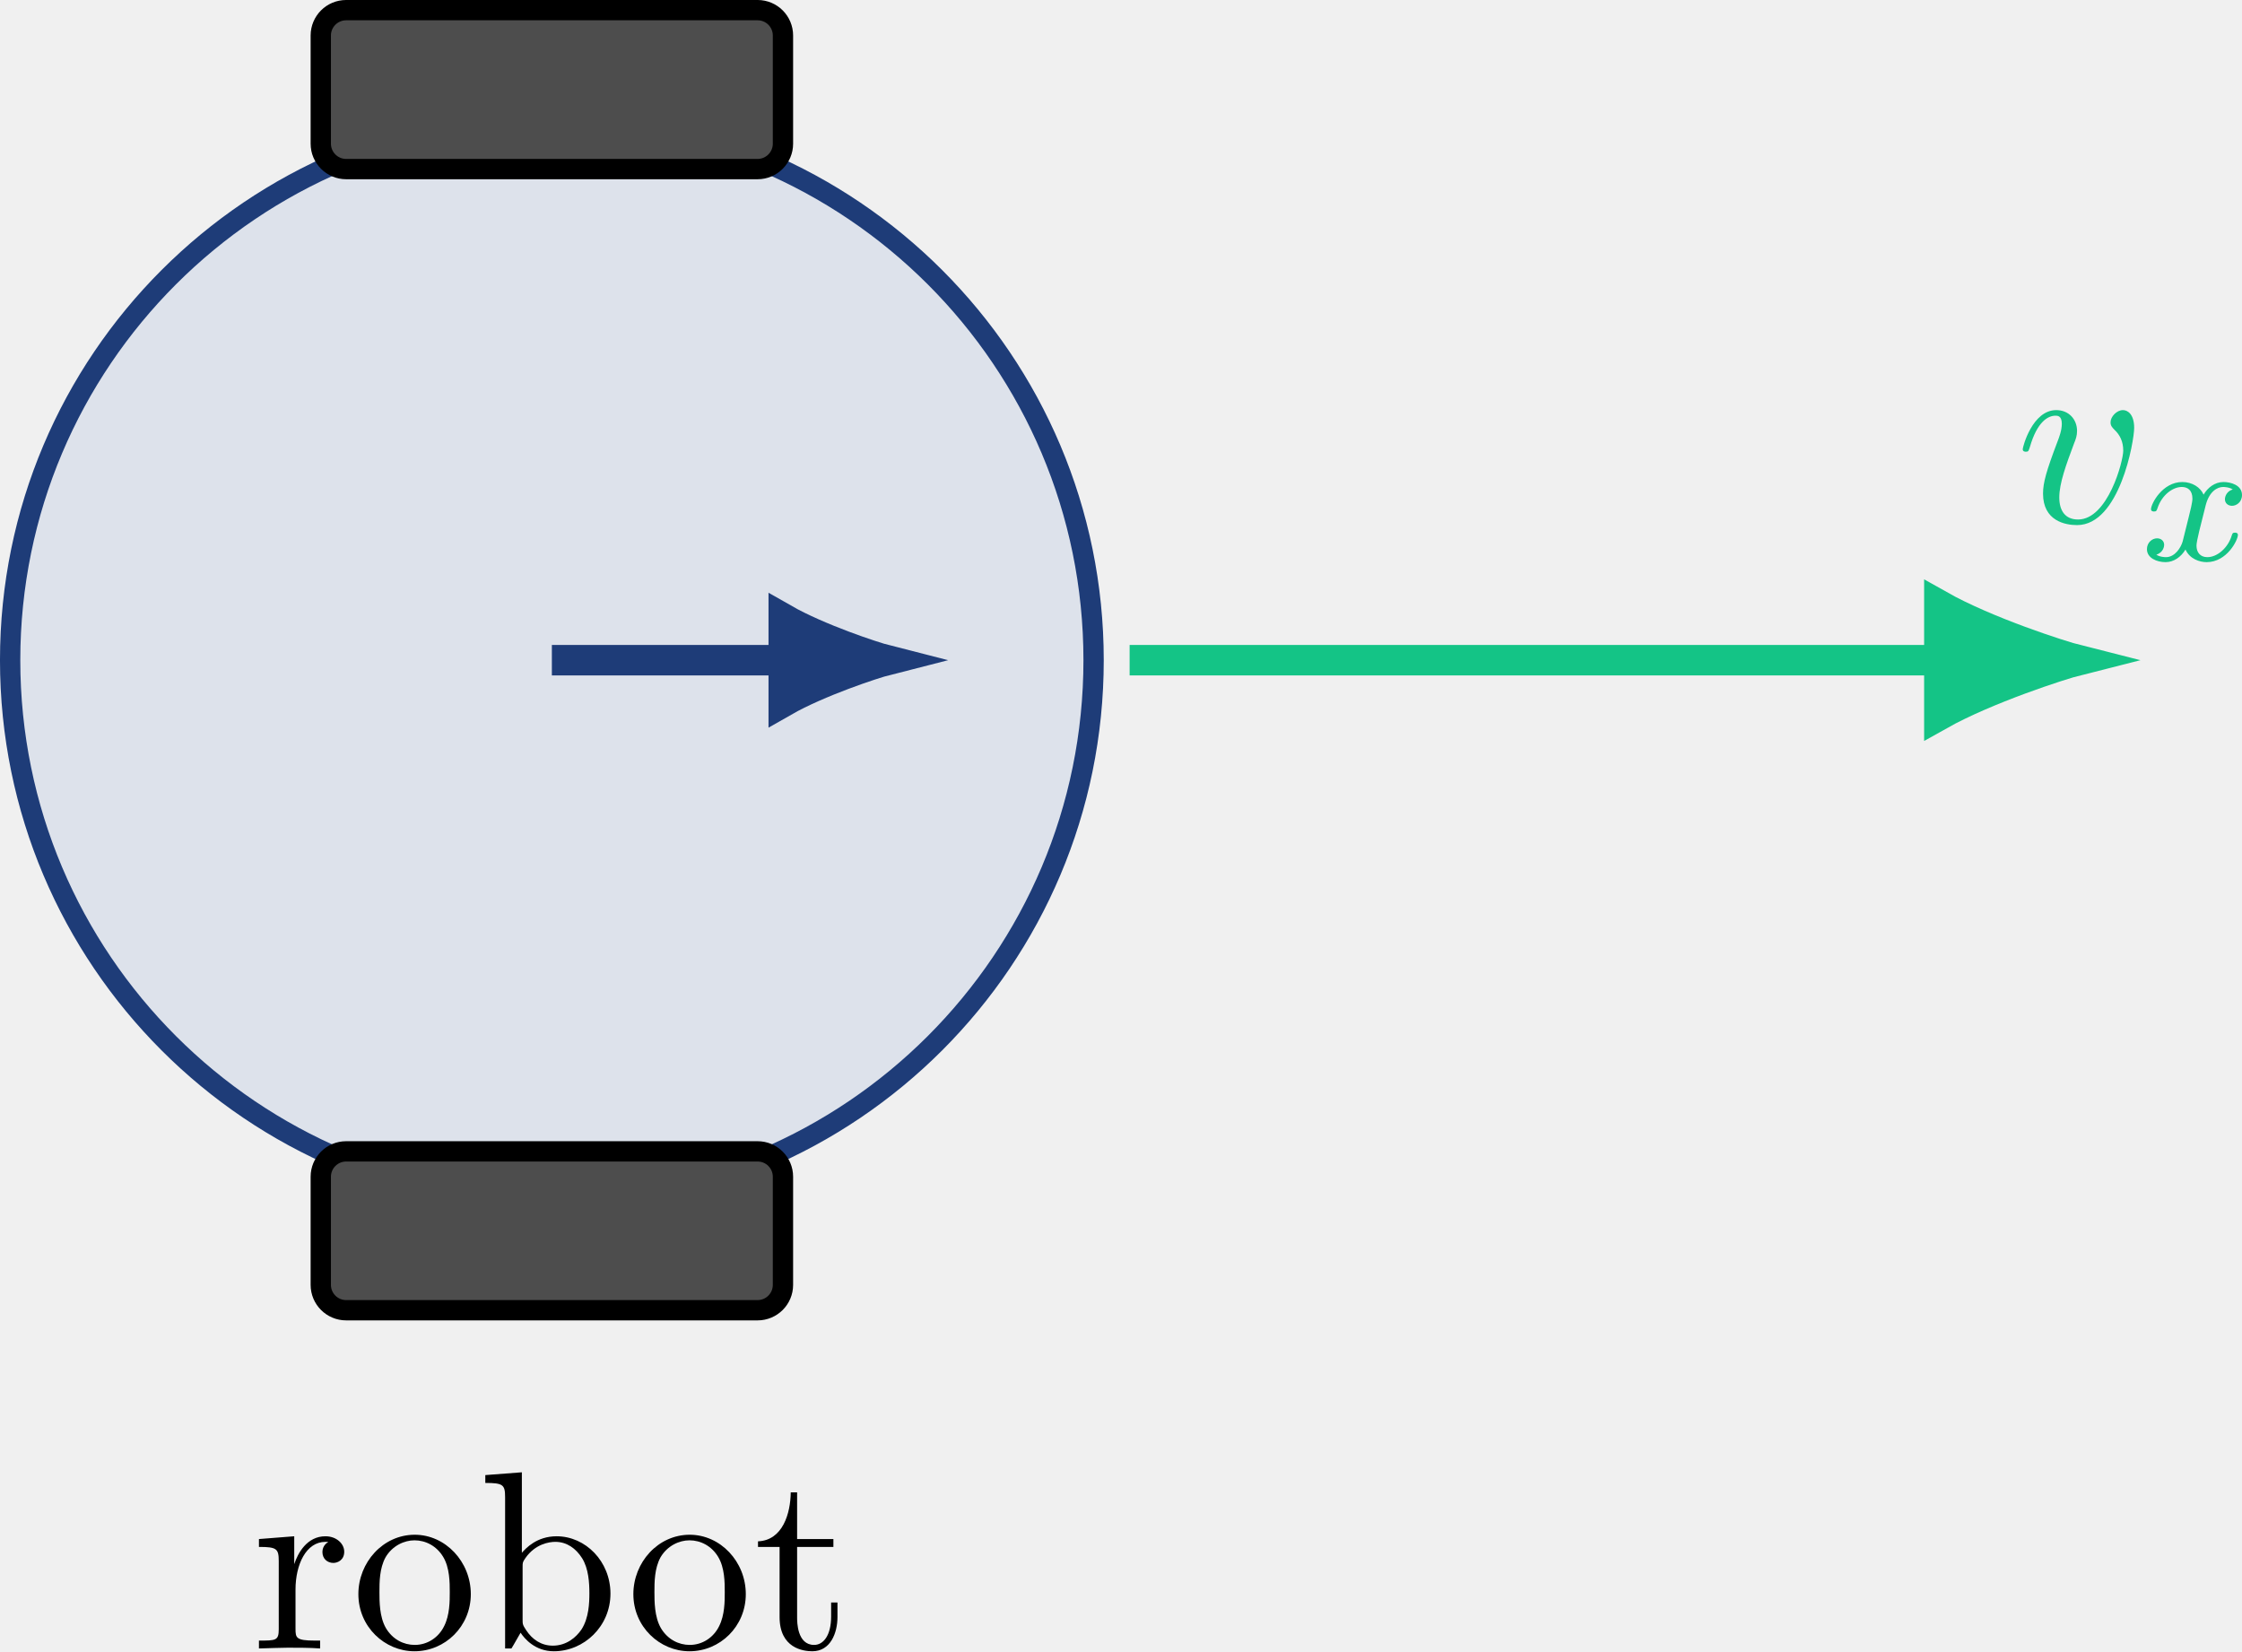
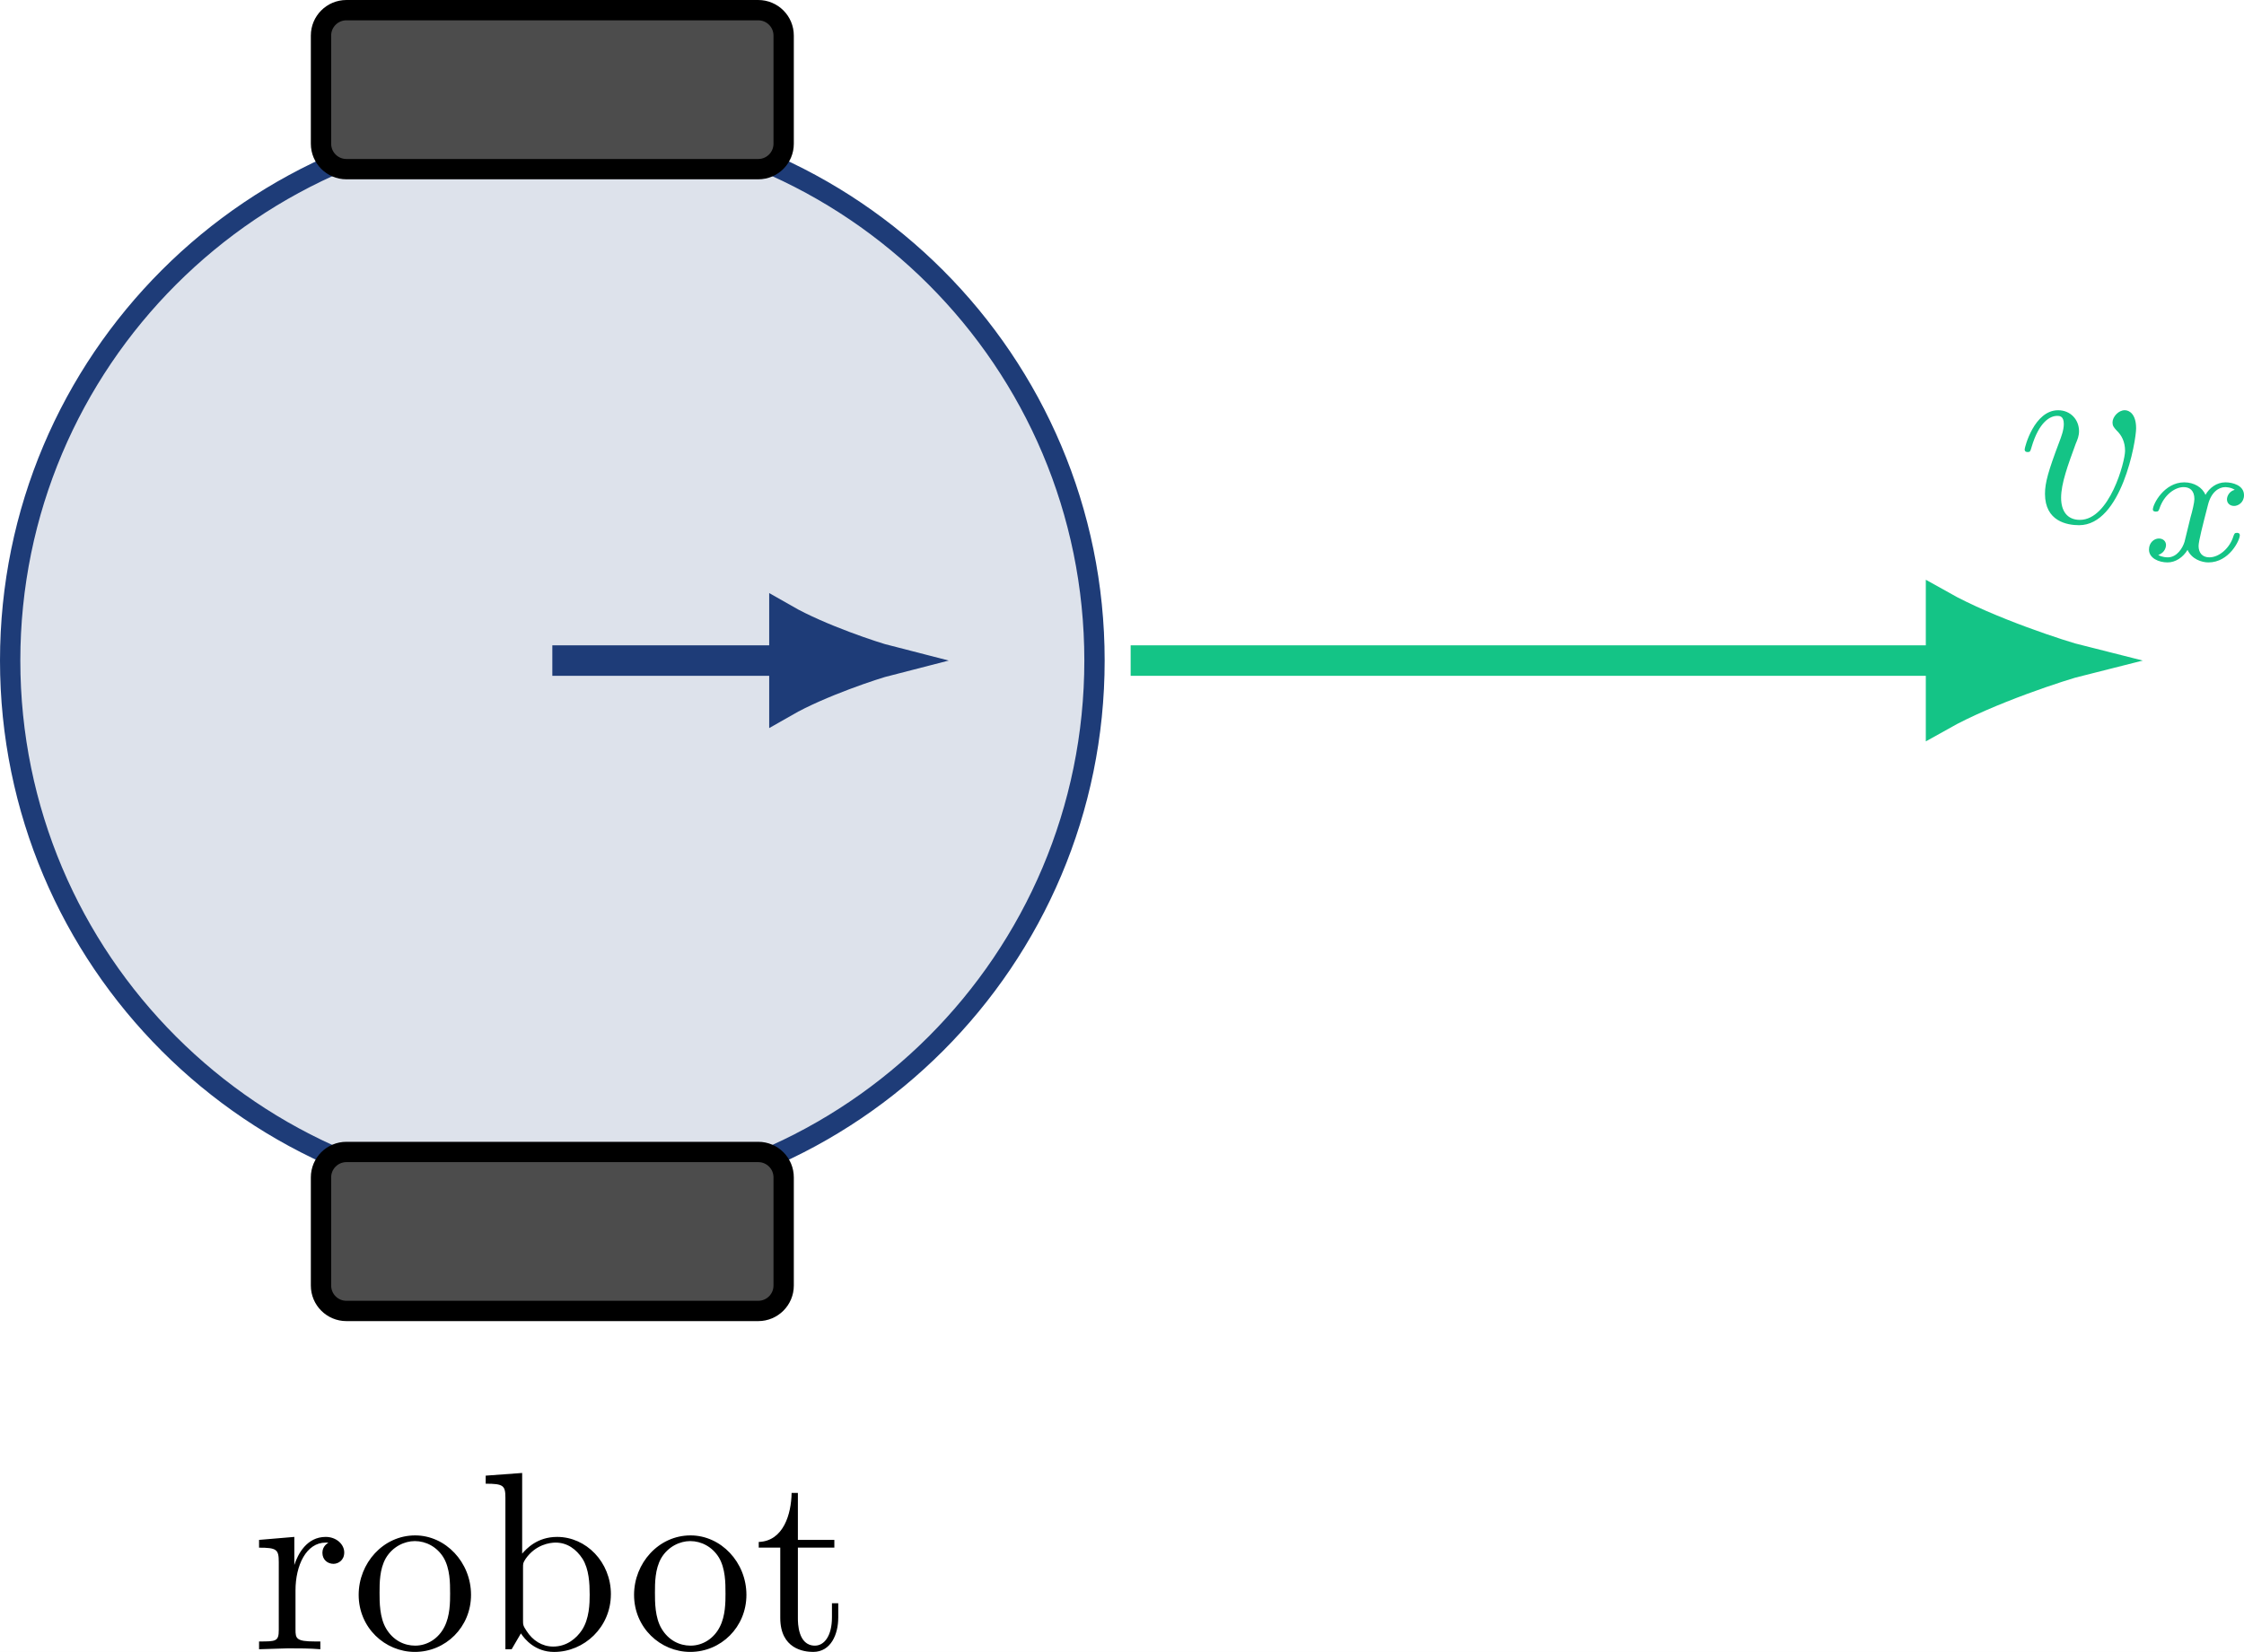
- <svg xmlns="http://www.w3.org/2000/svg" xmlns:xlink="http://www.w3.org/1999/xlink" version="1.1" width="118.794pt" height="87.488pt" viewBox="-86.442 -86.442 118.794 87.488">
-   <defs>
-     <path id="g0-118" d="M4.663-3.706C4.663-4.244 4.403-4.403 4.224-4.403C3.975-4.403 3.736-4.144 3.736-3.925C3.736-3.796 3.786-3.736 3.895-3.626C4.105-3.427 4.234-3.168 4.234-2.809C4.234-2.391 3.626-.11 2.461-.11C1.953-.11 1.724-.458 1.724-.976C1.724-1.534 1.993-2.262 2.301-3.088C2.371-3.258 2.421-3.397 2.421-3.587C2.421-4.035 2.102-4.403 1.604-4.403C.667-4.403 .289-2.959 .289-2.869C.289-2.77 .389-2.77 .408-2.77C.508-2.77 .518-2.79 .568-2.949C.857-3.955 1.285-4.184 1.574-4.184C1.654-4.184 1.823-4.184 1.823-3.866C1.823-3.616 1.724-3.347 1.654-3.168C1.215-2.012 1.086-1.554 1.086-1.126C1.086-.05 1.963 .11 2.421 .11C4.095 .11 4.663-3.188 4.663-3.706Z" />
-     <path id="g1-120" d="M1.736-.739C1.667-.502 1.437-.126 1.081-.126C1.06-.126 .851-.126 .704-.223C.99-.314 1.011-.565 1.011-.607C1.011-.76 .893-.865 .732-.865C.537-.865 .335-.697 .335-.439C.335-.091 .725 .07 1.067 .07C1.388 .07 1.674-.133 1.848-.425C2.015-.056 2.399 .07 2.678 .07C3.48 .07 3.905-.802 3.905-.997C3.905-1.088 3.815-1.088 3.794-1.088C3.696-1.088 3.689-1.053 3.661-.969C3.515-.488 3.096-.126 2.706-.126C2.427-.126 2.28-.314 2.28-.579C2.28-.76 2.448-1.395 2.643-2.169C2.783-2.706 3.096-2.88 3.327-2.88C3.34-2.88 3.557-2.88 3.703-2.783C3.48-2.72 3.396-2.525 3.396-2.399C3.396-2.246 3.515-2.141 3.675-2.141S4.066-2.273 4.066-2.566C4.066-2.957 3.619-3.075 3.34-3.075C2.992-3.075 2.713-2.845 2.559-2.58C2.434-2.866 2.113-3.075 1.723-3.075C.941-3.075 .495-2.218 .495-2.008C.495-1.918 .593-1.918 .614-1.918C.704-1.918 .711-1.946 .746-2.036C.921-2.58 1.36-2.88 1.702-2.88C1.932-2.88 2.12-2.755 2.12-2.42C2.12-2.28 2.036-1.932 1.974-1.695L1.736-.739Z" />
-     <path id="g2-98" d="M1.714-3.756V-6.914L.279-6.804V-6.496C.976-6.496 1.056-6.426 1.056-5.938V0H1.305C1.315-.01 1.395-.149 1.664-.618C1.813-.389 2.232 .11 2.969 .11C4.154 .11 5.191-.867 5.191-2.152C5.191-3.417 4.214-4.403 3.078-4.403C2.301-4.403 1.873-3.935 1.714-3.756ZM1.743-1.136V-3.188C1.743-3.377 1.743-3.387 1.853-3.547C2.242-4.105 2.79-4.184 3.029-4.184C3.477-4.184 3.836-3.925 4.075-3.547C4.334-3.138 4.364-2.57 4.364-2.162C4.364-1.793 4.344-1.196 4.055-.747C3.846-.438 3.467-.11 2.929-.11C2.481-.11 2.122-.349 1.883-.717C1.743-.927 1.743-.956 1.743-1.136Z" />
-     <path id="g2-111" d="M4.692-2.132C4.692-3.407 3.696-4.463 2.491-4.463C1.245-4.463 .279-3.377 .279-2.132C.279-.847 1.315 .11 2.481 .11C3.686 .11 4.692-.867 4.692-2.132ZM2.491-.139C2.062-.139 1.624-.349 1.355-.807C1.106-1.245 1.106-1.853 1.106-2.212C1.106-2.6 1.106-3.138 1.345-3.577C1.614-4.035 2.082-4.244 2.481-4.244C2.919-4.244 3.347-4.025 3.606-3.597S3.866-2.59 3.866-2.212C3.866-1.853 3.866-1.315 3.646-.877C3.427-.428 2.989-.139 2.491-.139Z" />
-     <path id="g2-114" d="M1.664-3.308V-4.403L.279-4.294V-3.985C.976-3.985 1.056-3.915 1.056-3.427V-.757C1.056-.309 .946-.309 .279-.309V0C.667-.01 1.136-.03 1.415-.03C1.813-.03 2.281-.03 2.68 0V-.309H2.471C1.733-.309 1.714-.418 1.714-.777V-2.311C1.714-3.298 2.132-4.184 2.889-4.184C2.959-4.184 2.979-4.184 2.999-4.174C2.969-4.164 2.77-4.045 2.77-3.786C2.77-3.507 2.979-3.357 3.198-3.357C3.377-3.357 3.626-3.477 3.626-3.796S3.318-4.403 2.889-4.403C2.162-4.403 1.803-3.736 1.664-3.308Z" />
-     <path id="g2-116" d="M1.724-3.985H3.148V-4.294H1.724V-6.127H1.474C1.465-5.31 1.166-4.244 .189-4.204V-3.985H1.036V-1.235C1.036-.01 1.963 .11 2.321 .11C3.029 .11 3.308-.598 3.308-1.235V-1.803H3.059V-1.255C3.059-.518 2.76-.139 2.391-.139C1.724-.139 1.724-1.046 1.724-1.215V-3.985Z" />
-   </defs>
-   <g id="page1" transform="matrix(1.35 0 0 1.35 0 0)">
-     <path d="M-42.371-16.859C-30.629-16.859-21.109-26.379-21.109-38.121S-30.629-59.379-42.371-59.379S-63.633-49.863-63.633-38.121S-54.113-16.859-42.371-16.859Z" fill="#dde2eb" />
-     <path d="M-42.371-16.859C-30.629-16.859-21.109-26.379-21.109-38.121S-30.629-59.379-42.371-59.379S-63.633-49.863-63.633-38.121S-54.113-16.859-42.371-16.859Z" stroke="#1e3c78" fill="none" stroke-width=".797" stroke-miterlimit="10" />
-     <path d="M-50.445-63.633H-34.297C-33.746-63.633-33.301-63.188-33.301-62.637V-58.391C-33.301-57.844-33.746-57.395-34.297-57.395H-50.445C-50.996-57.395-51.441-57.844-51.441-58.391V-62.637C-51.441-63.188-50.996-63.633-50.445-63.633Z" fill="#4d4d4d" />
-     <path d="M-50.445-63.633H-34.297C-33.746-63.633-33.301-63.188-33.301-62.637V-58.391C-33.301-57.844-33.746-57.395-34.297-57.395H-50.445C-50.996-57.395-51.441-57.844-51.441-58.391V-62.637C-51.441-63.188-50.996-63.633-50.445-63.633Z" stroke="#000" fill="none" stroke-width=".797" stroke-miterlimit="10" />
-     <path d="M-50.445-18.844H-34.297C-33.746-18.844-33.301-18.398-33.301-17.848V-13.605C-33.301-13.055-33.746-12.609-34.297-12.609H-50.445C-50.996-12.609-51.441-13.055-51.441-13.605V-17.848C-51.441-18.398-50.996-18.844-50.445-18.844Z" fill="#4d4d4d" />
-     <path d="M-50.445-18.844H-34.297C-33.746-18.844-33.301-18.398-33.301-17.848V-13.605C-33.301-13.055-33.746-12.609-34.297-12.609H-50.445C-50.996-12.609-51.441-13.055-51.441-13.605V-17.848C-51.441-18.398-50.996-18.844-50.445-18.844Z" stroke="#000" fill="none" stroke-width=".797" stroke-miterlimit="10" />
-     <path d="M-42.371-38.121H-33.27" stroke="#1e3c78" fill="none" stroke-width="1.196" stroke-miterlimit="10" />
-     <path d="M-29.246-38.121C-29.738-38.246-31.91-38.961-33.27-39.738V-36.504C-31.91-37.281-29.738-37.996-29.246-38.121Z" fill="#1e3c78" />
-     <path d="M-29.246-38.121C-29.738-38.246-31.91-38.961-33.27-39.738V-36.504C-31.91-37.281-29.738-37.996-29.246-38.121Z" stroke="#1e3c78" fill="none" stroke-width="1.196" stroke-miterlimit="10" />
-     <path d="M-19.695-38.121H12.086" stroke="#14c486" fill="none" stroke-width="1.196" stroke-miterlimit="10" />
-     <path d="M17.527-38.121C16.859-38.289 13.922-39.234 12.086-40.27V-35.973C13.922-37.004 16.859-37.953 17.527-38.121Z" fill="#14c486" />
-     <path d="M17.527-38.121C16.859-38.289 13.922-39.234 12.086-40.27V-35.973C13.922-37.004 16.859-37.953 17.527-38.121Z" stroke="#14c486" fill="none" stroke-width="1.196" stroke-miterlimit="10" />
-     <g fill="#14c486" transform="matrix(1 0 0 1 128.3073 -47.93288)">
-       <use x="-113.238" y="4.4" xlink:href="#g0-118" />
-       <use x="-108.409" y="5.894" xlink:href="#g1-120" />
+ <svg xmlns="http://www.w3.org/2000/svg" version="1.1" id="svg1" width="117.326" height="86.395" viewBox="0 0 117.326 86.395">
+   <rect x="0" y="0" width="117.326" height="86.395" fill="#ffffff" stroke="none" />
+   <defs id="defs1" />
+   <g id="g1" transform="translate(-10.62719,-10.62446)">
+     <path id="path1" d="m 70.867,21.26 c 11.742,0 21.26,9.518 21.26,21.26 0,11.742 -9.518,21.26 -21.26,21.26 -11.742,0 -21.26,-9.518 -21.26,-21.26 0,-11.742 9.518,-21.26 21.26,-21.26 z" style="fill:#dde2eb;fill-opacity:1;fill-rule:nonzero;stroke:#1e3c78;stroke-width:0.797;stroke-linecap:butt;stroke-linejoin:miter;stroke-miterlimit:10;stroke-dasharray:none;stroke-opacity:1" transform="matrix(1.333333,0,0,-1.333333,-54.984,101.8653)" />
+     <path id="path2" d="m 62.792,68.032 h 16.15 c 0.55,0 0.996,-0.446 0.996,-0.996 V 62.792 c 0,-0.55 -0.446,-0.996 -0.996,-0.996 h -16.15 c -0.55,0 -0.996,0.446 -0.996,0.996 v 4.244 c 0,0.55 0.446,0.996 0.996,0.996 z" style="fill:#4c4c4c;fill-opacity:1;fill-rule:nonzero;stroke:#000000;stroke-width:0.797;stroke-linecap:butt;stroke-linejoin:miter;stroke-miterlimit:10;stroke-dasharray:none;stroke-opacity:1" transform="matrix(1.333333,0,0,-1.333333,-54.984,101.8653)" />
+     <path id="path3" d="m 62.792,23.245 h 16.15 c 0.55,0 0.996,-0.446 0.996,-0.996 v -4.244 c 0,-0.55 -0.446,-0.996 -0.996,-0.996 h -16.15 c -0.55,0 -0.996,0.446 -0.996,0.996 v 4.244 c 0,0.55 0.446,0.996 0.996,0.996 z" style="fill:#4c4c4c;fill-opacity:1;fill-rule:nonzero;stroke:#000000;stroke-width:0.797;stroke-linecap:butt;stroke-linejoin:miter;stroke-miterlimit:10;stroke-dasharray:none;stroke-opacity:1" transform="matrix(1.333333,0,0,-1.333333,-54.984,101.8653)" />
+     <path id="path4" d="m 70.867,42.52 h 9.102" style="fill:none;stroke:#1e3c78;stroke-width:1.196;stroke-linecap:butt;stroke-linejoin:miter;stroke-miterlimit:10;stroke-dasharray:none;stroke-opacity:1" transform="matrix(1.333333,0,0,-1.333333,-54.984,101.8653)" />
+     <path id="path5" d="M 4.024,0 C 3.53,0.126 1.358,0.84 0,1.617 V -1.617 C 1.358,-0.84 3.53,-0.126 4.024,0 Z" style="fill:#1e3c78;fill-opacity:1;fill-rule:nonzero;stroke:#1e3c78;stroke-width:1.196;stroke-linecap:butt;stroke-linejoin:miter;stroke-miterlimit:10;stroke-dasharray:none;stroke-opacity:1" transform="matrix(1.333333,0,0,-1.333333,51.6412,45.17173)" />
+     <path id="path6" d="m 93.545,42.52 h 31.779" style="fill:none;stroke:#14c486;stroke-width:1.196;stroke-linecap:butt;stroke-linejoin:miter;stroke-miterlimit:10;stroke-dasharray:none;stroke-opacity:1" transform="matrix(1.333333,0,0,-1.333333,-54.984,101.8653)" />
+     <path id="path7" d="M 5.442,0 C 4.773,0.167 1.836,1.116 0,2.148 v -4.296 C 1.836,-1.116 4.773,-0.167 5.442,0 Z" style="fill:#14c486;fill-opacity:1;fill-rule:nonzero;stroke:#14c486;stroke-width:1.196;stroke-linecap:butt;stroke-linejoin:miter;stroke-miterlimit:10;stroke-dasharray:none;stroke-opacity:1" transform="matrix(1.333333,0,0,-1.333333,112.1141,45.17173)" />
+     <g id="g7" aria-label="v&#10;x" transform="matrix(1.333333,0,0,1.333333,116.092,37.95467)">
+       <path id="path8" d="m 4.665,-3.704 c 0,-0.539 -0.258,-0.703 -0.445,-0.703 -0.246,0 -0.48,0.258 -0.48,0.48 0,0.129 0.047,0.188 0.152,0.305 0.211,0.199 0.34,0.457 0.34,0.809 0,0.422 -0.609,2.707 -1.77,2.707 -0.504,0 -0.738,-0.352 -0.738,-0.867 0,-0.562 0.27,-1.289 0.574,-2.121 0.07,-0.164 0.129,-0.305 0.129,-0.492 0,-0.445 -0.328,-0.82 -0.82,-0.82 -0.937,0 -1.312,1.453 -1.312,1.535 0,0.105 0.094,0.105 0.117,0.105 0.094,0 0.105,-0.023 0.152,-0.188 C 0.857,-3.95 1.29,-4.185 1.572,-4.185 c 0.082,0 0.258,0 0.258,0.316 0,0.246 -0.105,0.516 -0.176,0.703 -0.434,1.148 -0.562,1.605 -0.562,2.039 0,1.078 0.867,1.23 1.336,1.23 1.664,0 2.238,-3.293 2.238,-3.809 z m 0,0" style="fill:#14c486;fill-opacity:1;fill-rule:nonzero;stroke:none" />
+       <path id="path9" d="M 6.564,0.755 C 6.494,0.989 6.271,1.364 5.908,1.364 c -0.023,0 -0.223,0 -0.375,-0.094 0.281,-0.094 0.305,-0.34 0.305,-0.387 0,-0.152 -0.117,-0.258 -0.281,-0.258 -0.188,0 -0.387,0.164 -0.387,0.434 0,0.34 0.387,0.504 0.727,0.504 0.316,0 0.609,-0.199 0.785,-0.492 0.164,0.363 0.551,0.492 0.82,0.492 0.809,0 1.23,-0.867 1.23,-1.066 0,-0.094 -0.094,-0.094 -0.105,-0.094 -0.105,0 -0.105,0.035 -0.141,0.117 -0.141,0.48 -0.562,0.844 -0.949,0.844 -0.281,0 -0.422,-0.188 -0.422,-0.445 0,-0.188 0.164,-0.82 0.363,-1.594 0.129,-0.539 0.445,-0.715 0.68,-0.715 0.012,0 0.223,0 0.375,0.105 -0.223,0.059 -0.305,0.258 -0.305,0.375 0,0.152 0.117,0.258 0.281,0.258 0.152,0 0.387,-0.129 0.387,-0.422 0,-0.387 -0.445,-0.504 -0.727,-0.504 -0.352,0 -0.633,0.223 -0.785,0.492 -0.117,-0.293 -0.445,-0.492 -0.832,-0.492 -0.785,0 -1.23,0.855 -1.23,1.066 0,0.082 0.105,0.082 0.117,0.082 0.094,0 0.105,-0.023 0.141,-0.117 0.176,-0.539 0.609,-0.844 0.949,-0.844 0.234,0 0.422,0.129 0.422,0.469 0,0.129 -0.082,0.48 -0.152,0.715 z m 0,0" style="fill:#14c486;fill-opacity:1;fill-rule:nonzero;stroke:none" />
    </g>
-     <g transform="matrix(1 0 0 1 59.0915 -3.735)">
-       <use x="-113.238" y="4.4" xlink:href="#g2-114" />
-       <use x="-109.336" y="4.4" xlink:href="#g2-111" />
-       <use x="-104.354" y="4.4" xlink:href="#g2-98" />
-       <use x="-98.543" y="4.4" xlink:href="#g2-111" />
-       <use x="-93.561" y="4.4" xlink:href="#g2-116" />
-     </g>
+     <path id="path10" d="m 3.621,-3.798 c 0,-0.316 -0.305,-0.609 -0.727,-0.609 -0.738,0 -1.09,0.668 -1.23,1.102 v -1.102 l -1.383,0.117 v 0.305 c 0.691,0 0.773,0.07 0.773,0.562 v 2.66 c 0,0.457 -0.105,0.457 -0.773,0.457 V -8.203125e-4 L 1.418,-0.036 c 0.398,0 0.867,0 1.266,0.035 V -0.306 H 2.472 c -0.738,0 -0.762,-0.117 -0.762,-0.469 V -2.309 c 0,-0.984 0.422,-1.875 1.184,-1.875 0.059,0 0.082,0 0.105,0.012 -0.035,0.012 -0.234,0.129 -0.234,0.387 0,0.281 0.211,0.434 0.434,0.434 0.176,0 0.422,-0.129 0.422,-0.445 z m 4.972,1.664 c 0,-1.277 -0.996,-2.332 -2.191,-2.332 -1.254,0 -2.215,1.09 -2.215,2.332 0,1.289 1.031,2.238 2.203,2.238 1.207,0 2.203,-0.973 2.203,-2.238 z m -0.82,-0.082 c 0,0.363 0,0.902 -0.223,1.336 -0.223,0.445 -0.656,0.738 -1.148,0.738 -0.434,0 -0.867,-0.211 -1.137,-0.668 C 5.006,-1.243 5.006,-1.852 5.006,-2.216 c 0,-0.387 0,-0.926 0.246,-1.359 0.27,-0.457 0.738,-0.668 1.137,-0.668 0.434,0 0.867,0.223 1.125,0.645 0.258,0.434 0.258,1.008 0.258,1.383 z m 6.305,0.059 c 0,-1.266 -0.973,-2.25 -2.109,-2.25 -0.785,0 -1.207,0.469 -1.371,0.656 v -3.164 l -1.43,0.105 v 0.316 c 0.691,0 0.773,0.07 0.773,0.551 V -8.203125e-4 H 10.186 L 10.549,-0.622 c 0.152,0.234 0.562,0.727 1.301,0.727 1.184,0 2.227,-0.973 2.227,-2.262 z m -0.832,0 c 0,0.363 -0.012,0.961 -0.305,1.406 -0.211,0.316 -0.586,0.645 -1.125,0.645 -0.445,0 -0.809,-0.246 -1.043,-0.609 -0.141,-0.211 -0.141,-0.246 -0.141,-0.422 v -2.051 c 0,-0.188 0,-0.199 0.105,-0.363 0.387,-0.551 0.938,-0.633 1.172,-0.633 0.457,0 0.809,0.258 1.055,0.633 0.258,0.41 0.281,0.984 0.281,1.395 z m 6.146,0.023 c 0,-1.277 -0.996,-2.332 -2.191,-2.332 -1.254,0 -2.215,1.09 -2.215,2.332 0,1.289 1.031,2.238 2.203,2.238 1.207,0 2.203,-0.973 2.203,-2.238 z m -0.82,-0.082 c 0,0.363 0,0.902 -0.223,1.336 -0.223,0.445 -0.656,0.738 -1.148,0.738 -0.434,0 -0.867,-0.211 -1.137,-0.668 C 15.805,-1.243 15.805,-1.852 15.805,-2.216 c 0,-0.387 0,-0.926 0.246,-1.359 0.27,-0.457 0.738,-0.668 1.137,-0.668 0.434,0 0.867,0.223 1.125,0.645 0.258,0.434 0.258,1.008 0.258,1.383 z m 4.421,0.984 v -0.574 H 22.746 v 0.551 c 0,0.738 -0.305,1.113 -0.668,1.113 -0.668,0 -0.668,-0.902 -0.668,-1.078 v -2.766 H 22.84 v -0.305 h -1.43 v -1.84 h -0.246 c -0.012,0.82 -0.316,1.887 -1.289,1.922 v 0.223 h 0.844 v 2.754 c 0,1.219 0.926,1.336 1.289,1.336 0.703,0 0.984,-0.703 0.984,-1.336 z m 0,0" style="fill:#000000;fill-opacity:1;fill-rule:nonzero;stroke:none" aria-label="robot" transform="matrix(1.333333,0,0,1.333333,23.79733,96.88)" />
  </g>
</svg>
